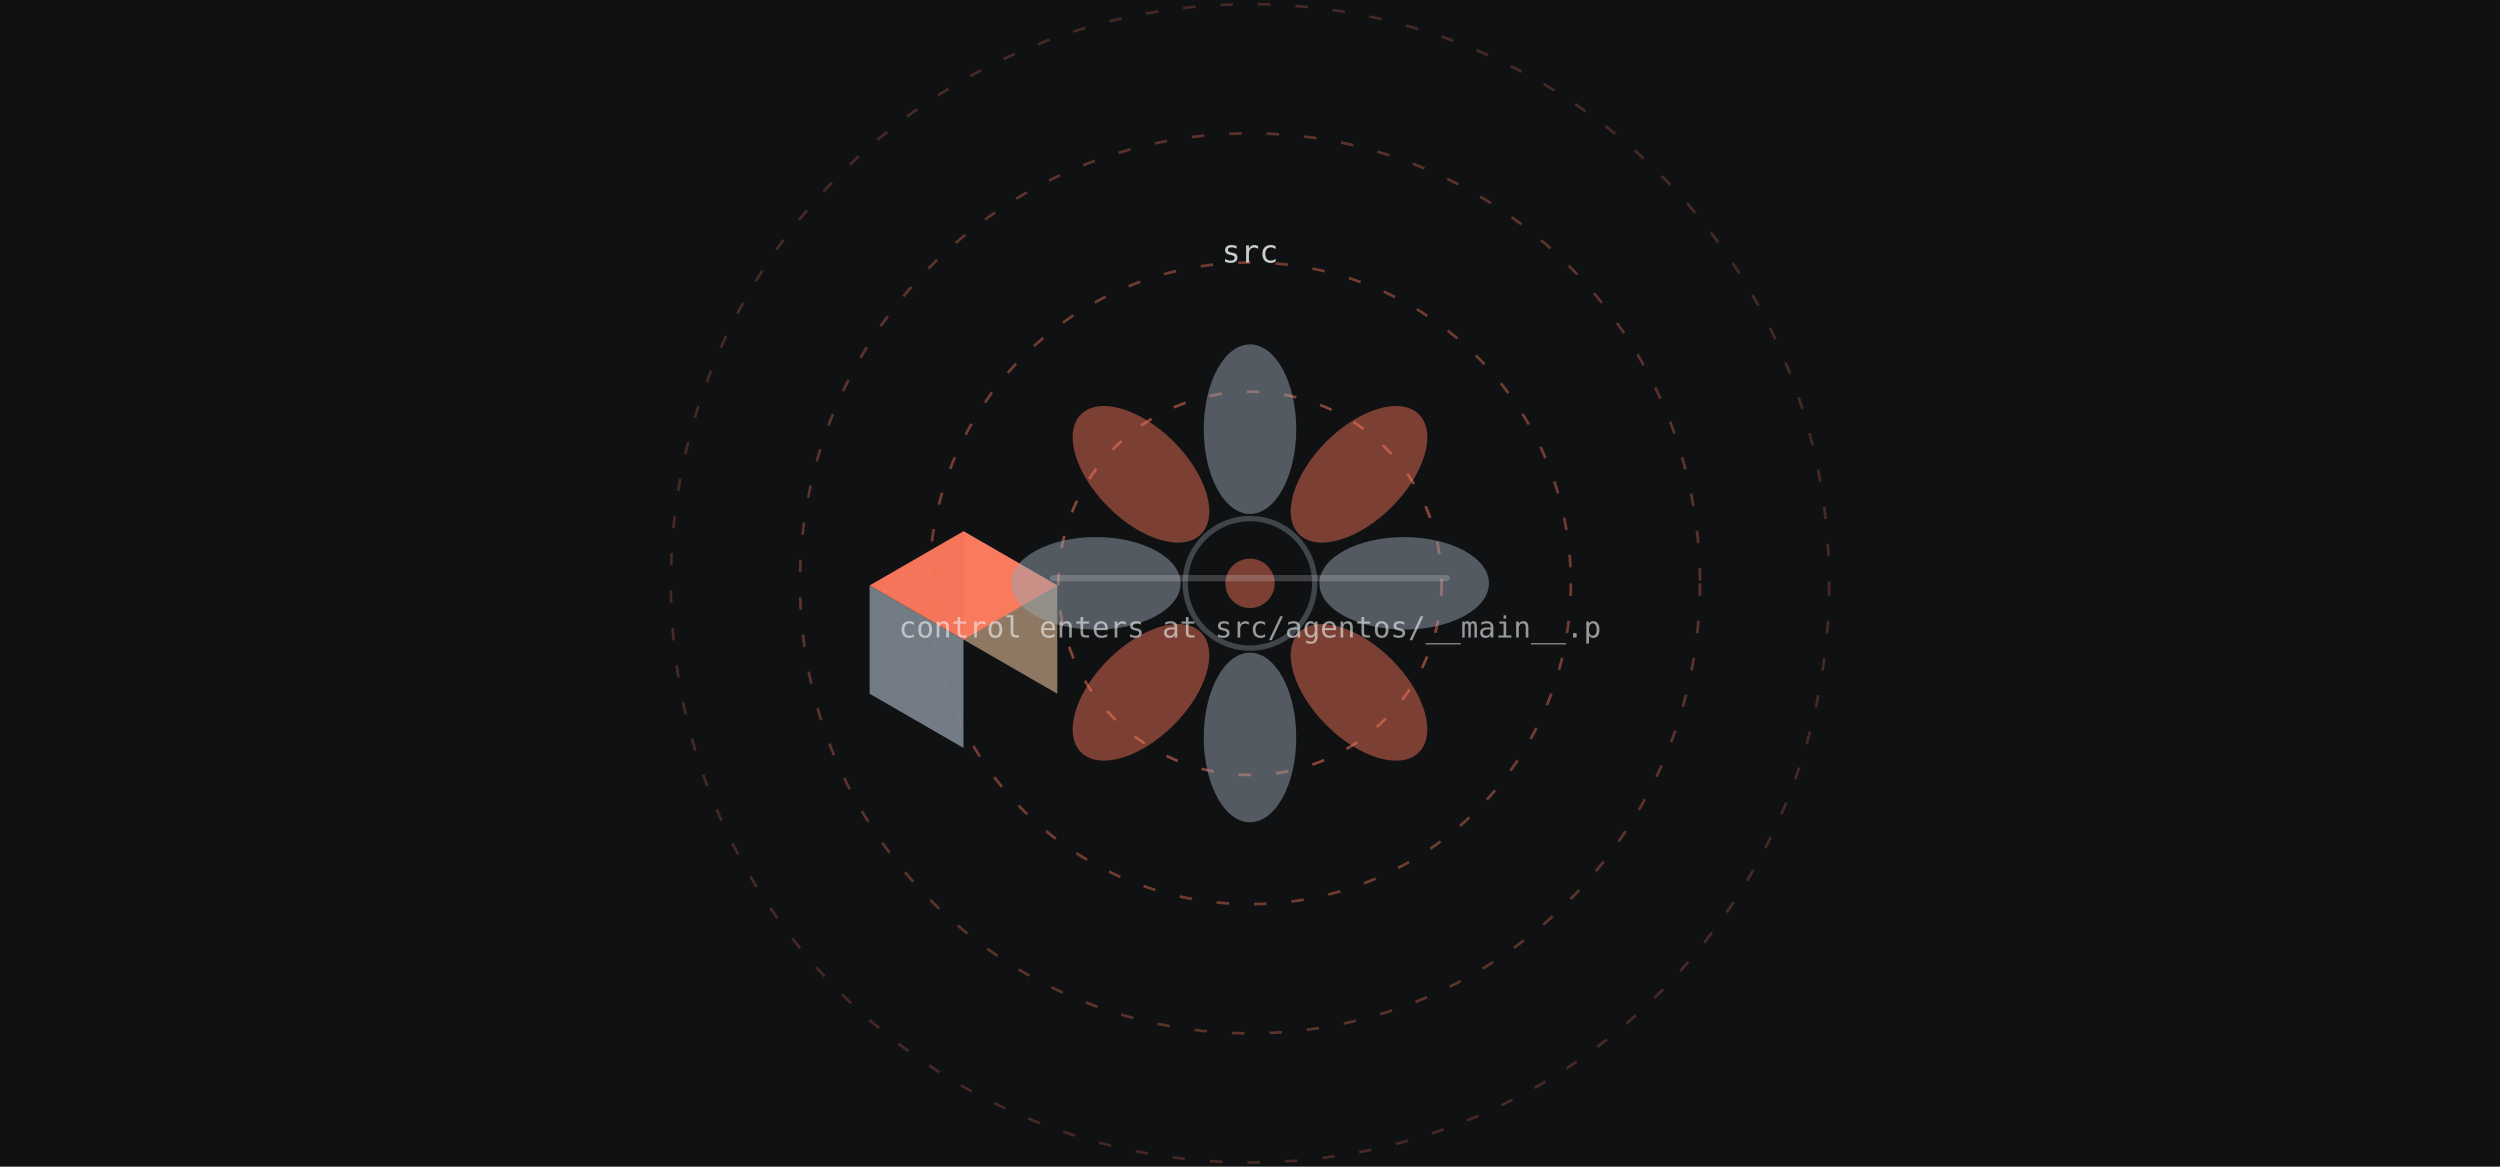
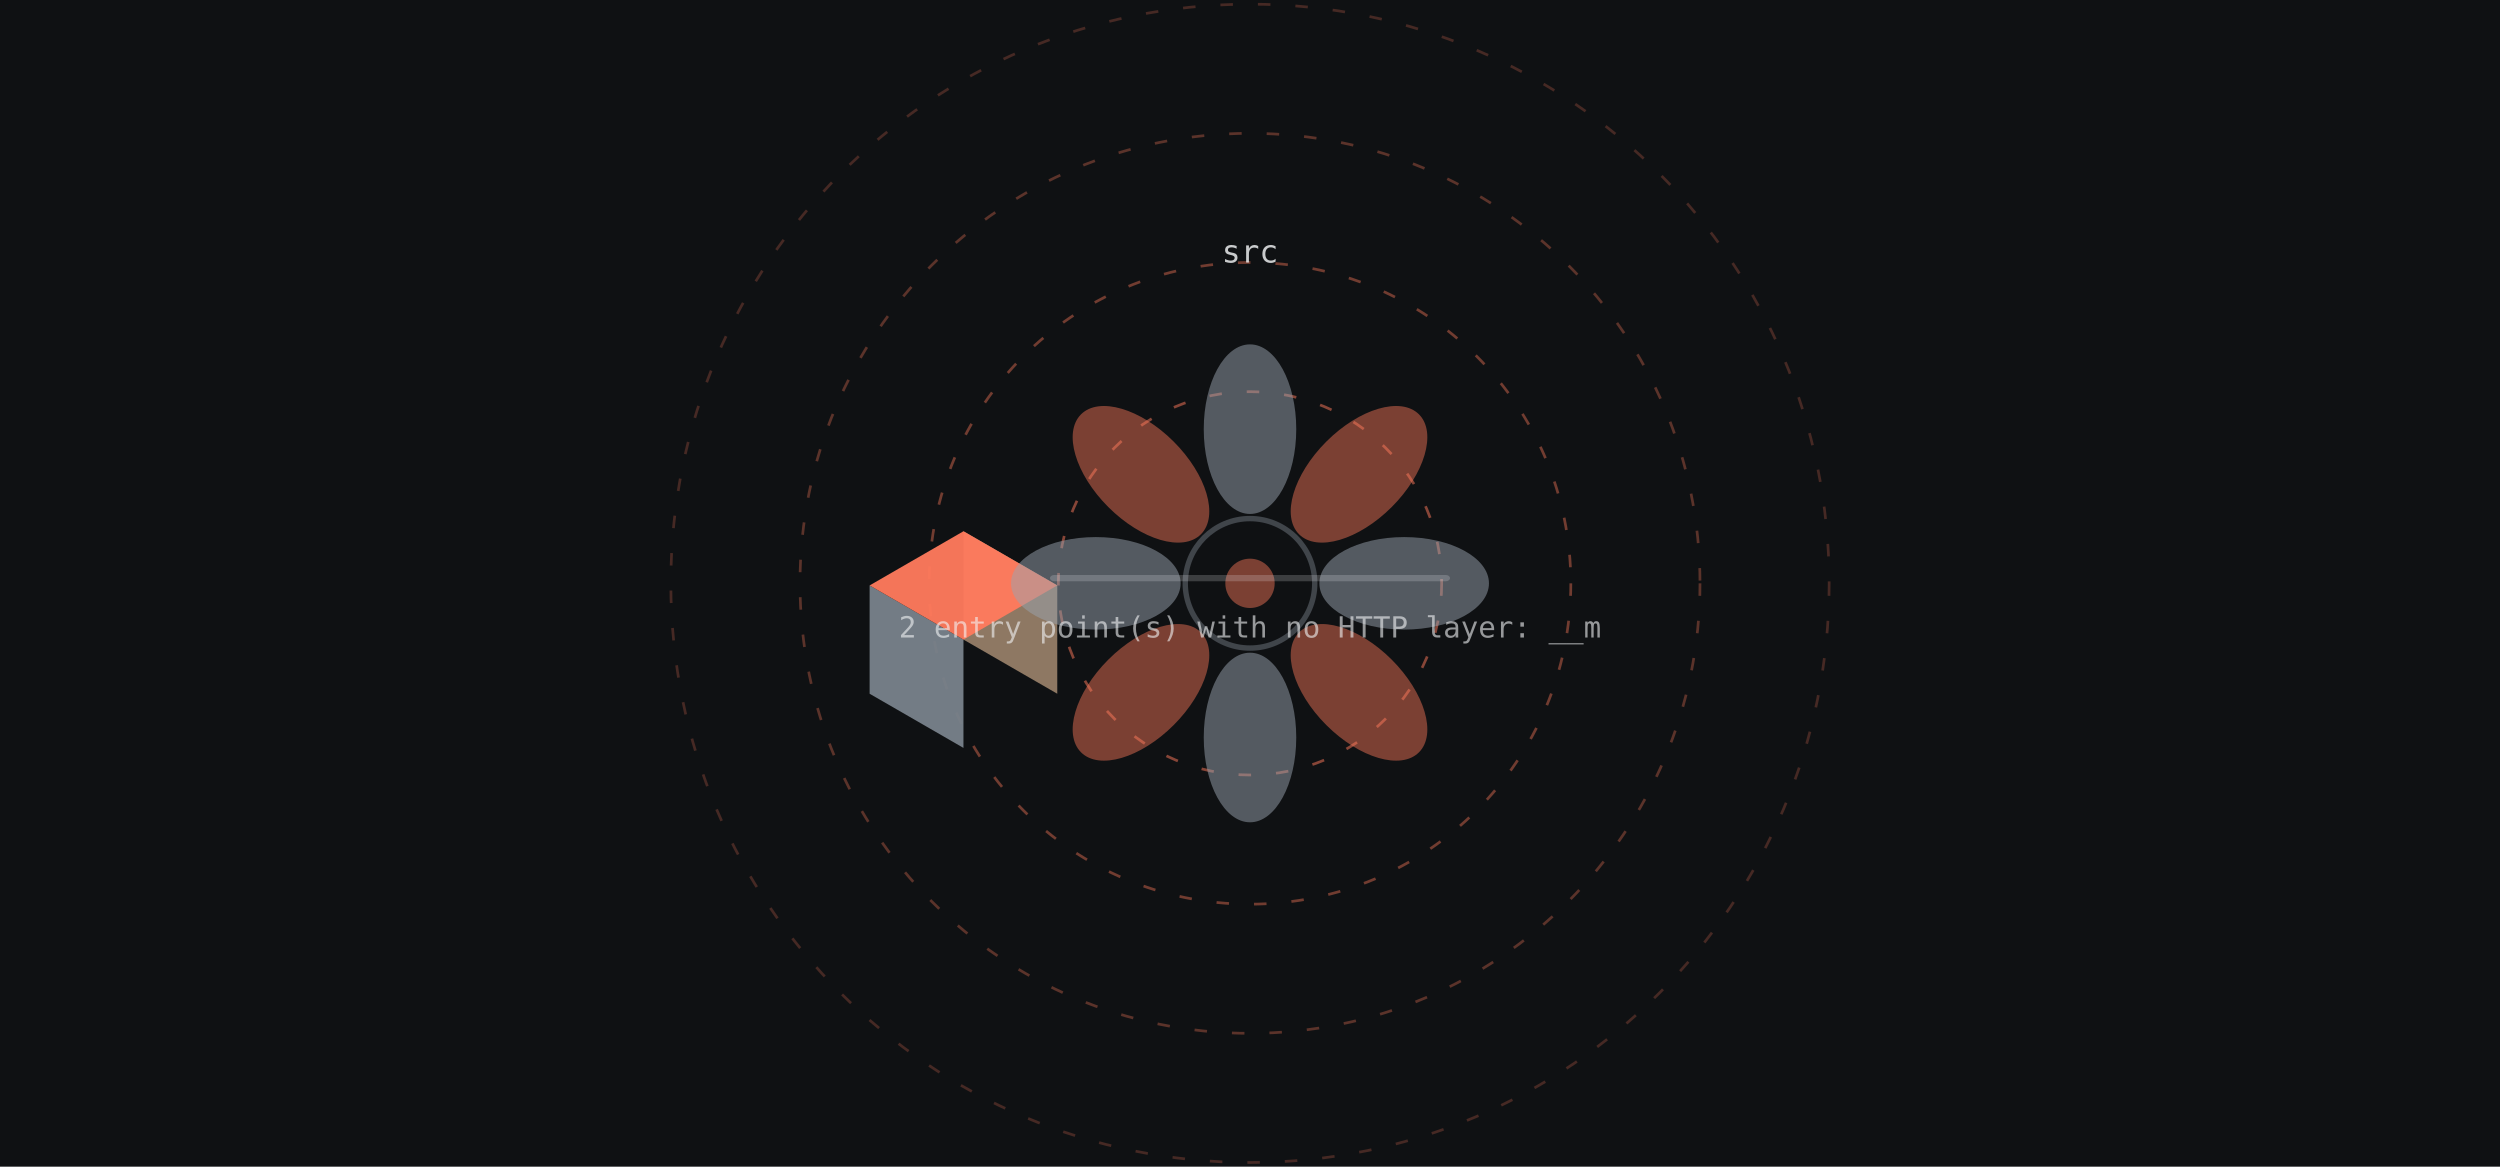
<svg xmlns="http://www.w3.org/2000/svg" viewBox="0 0 1200 560" width="1200" height="560" role="img" aria-label="agentos workflow">
  <rect width="1200" height="560" fill="#0f1113" />
  <defs>
    <linearGradient id="gk" x1="0" y1="0" x2="1" y2="1">
      <stop offset="0%" stop-color="#ff7a5c" />
      <stop offset="100%" stop-color="#9aa5b1" />
    </linearGradient>
  </defs>
  <circle cx="600.00" cy="280.00" r="92.00" fill="none" stroke="rgba(255,122,92,0.500)" stroke-width="1.30" opacity="1.00" stroke-dasharray="6 12" />
  <circle cx="600.00" cy="280.00" r="154.00" fill="none" stroke="rgba(255,122,92,0.410)" stroke-width="1.30" opacity="1.00" stroke-dasharray="6 12" />
  <circle cx="600.00" cy="280.00" r="216.00" fill="none" stroke="rgba(255,122,92,0.320)" stroke-width="1.30" opacity="1.00" stroke-dasharray="6 12" />
  <circle cx="600.00" cy="280.00" r="278.00" fill="none" stroke="rgba(255,122,92,0.230)" stroke-width="1.30" opacity="1.00" stroke-dasharray="6 12" />
  <polygon points="462.46,307.00 507.49,333.00 507.49,281.00 462.46,255.00" fill="#947d67" opacity="0.95" />
  <polygon points="417.42,333.00 462.46,359.00 462.46,307.00 417.42,281.00" fill="#78818a" opacity="0.95" />
  <polygon points="462.46,255.00 507.49,281.00 462.46,307.00 417.42,281.00" fill="#ff7a5c" opacity="0.95" />
  <text x="600" y="126" font-family="ui-monospace,Menlo,monospace" font-size="15" fill="rgba(241,243,245,0.820)" text-anchor="middle">src</text>
  <ellipse cx="600.00" cy="206.00" rx="22.20" ry="40.70" fill="rgba(154,165,177,0.500)" opacity="1.00" transform="rotate(0.0 600.00 206.00)" />
  <ellipse cx="652.33" cy="227.67" rx="22.20" ry="40.70" fill="rgba(255,122,92,0.450)" opacity="1.00" transform="rotate(45.0 652.33 227.67)" />
  <ellipse cx="674.00" cy="280.00" rx="22.20" ry="40.70" fill="rgba(154,165,177,0.500)" opacity="1.00" transform="rotate(90.0 674.00 280.00)" />
  <ellipse cx="652.33" cy="332.33" rx="22.20" ry="40.70" fill="rgba(255,122,92,0.450)" opacity="1.00" transform="rotate(135.0 652.33 332.33)" />
  <ellipse cx="600.00" cy="354.00" rx="22.20" ry="40.70" fill="rgba(154,165,177,0.500)" opacity="1.00" transform="rotate(180.0 600.00 354.00)" />
  <ellipse cx="547.67" cy="332.33" rx="22.20" ry="40.70" fill="rgba(255,122,92,0.450)" opacity="1.00" transform="rotate(225.0 547.67 332.33)" />
  <ellipse cx="526.00" cy="280.00" rx="22.20" ry="40.70" fill="rgba(154,165,177,0.500)" opacity="1.00" transform="rotate(270.0 526.00 280.00)" />
  <ellipse cx="547.67" cy="227.67" rx="22.20" ry="40.70" fill="rgba(255,122,92,0.450)" opacity="1.00" transform="rotate(315.0 547.67 227.67)" />
  <circle cx="600.00" cy="280.00" r="31.08" fill="none" stroke="rgba(154,165,177,0.500)" stroke-width="2.59" opacity="0.70" />
  <circle cx="600.00" cy="280.00" r="11.84" fill="rgba(255,122,92,0.450)" opacity="1.00" />
  <rect x="504.00" y="276.00" width="192.00" height="3.00" rx="2.00" fill="rgba(241,243,245,0.200)" opacity="1.00" />
-   <text x="600" y="306" font-family="ui-monospace,Menlo,monospace" font-size="14" fill="rgba(241,243,245,0.600)" text-anchor="middle">control enters at src/agentos/__main__.p</text>
+   <text x="600" y="306" font-family="ui-monospace,Menlo,monospace" font-size="14" fill="rgba(241,243,245,0.600)" text-anchor="middle">2 entry point(s) with no HTTP layer: __m</text>
</svg>
